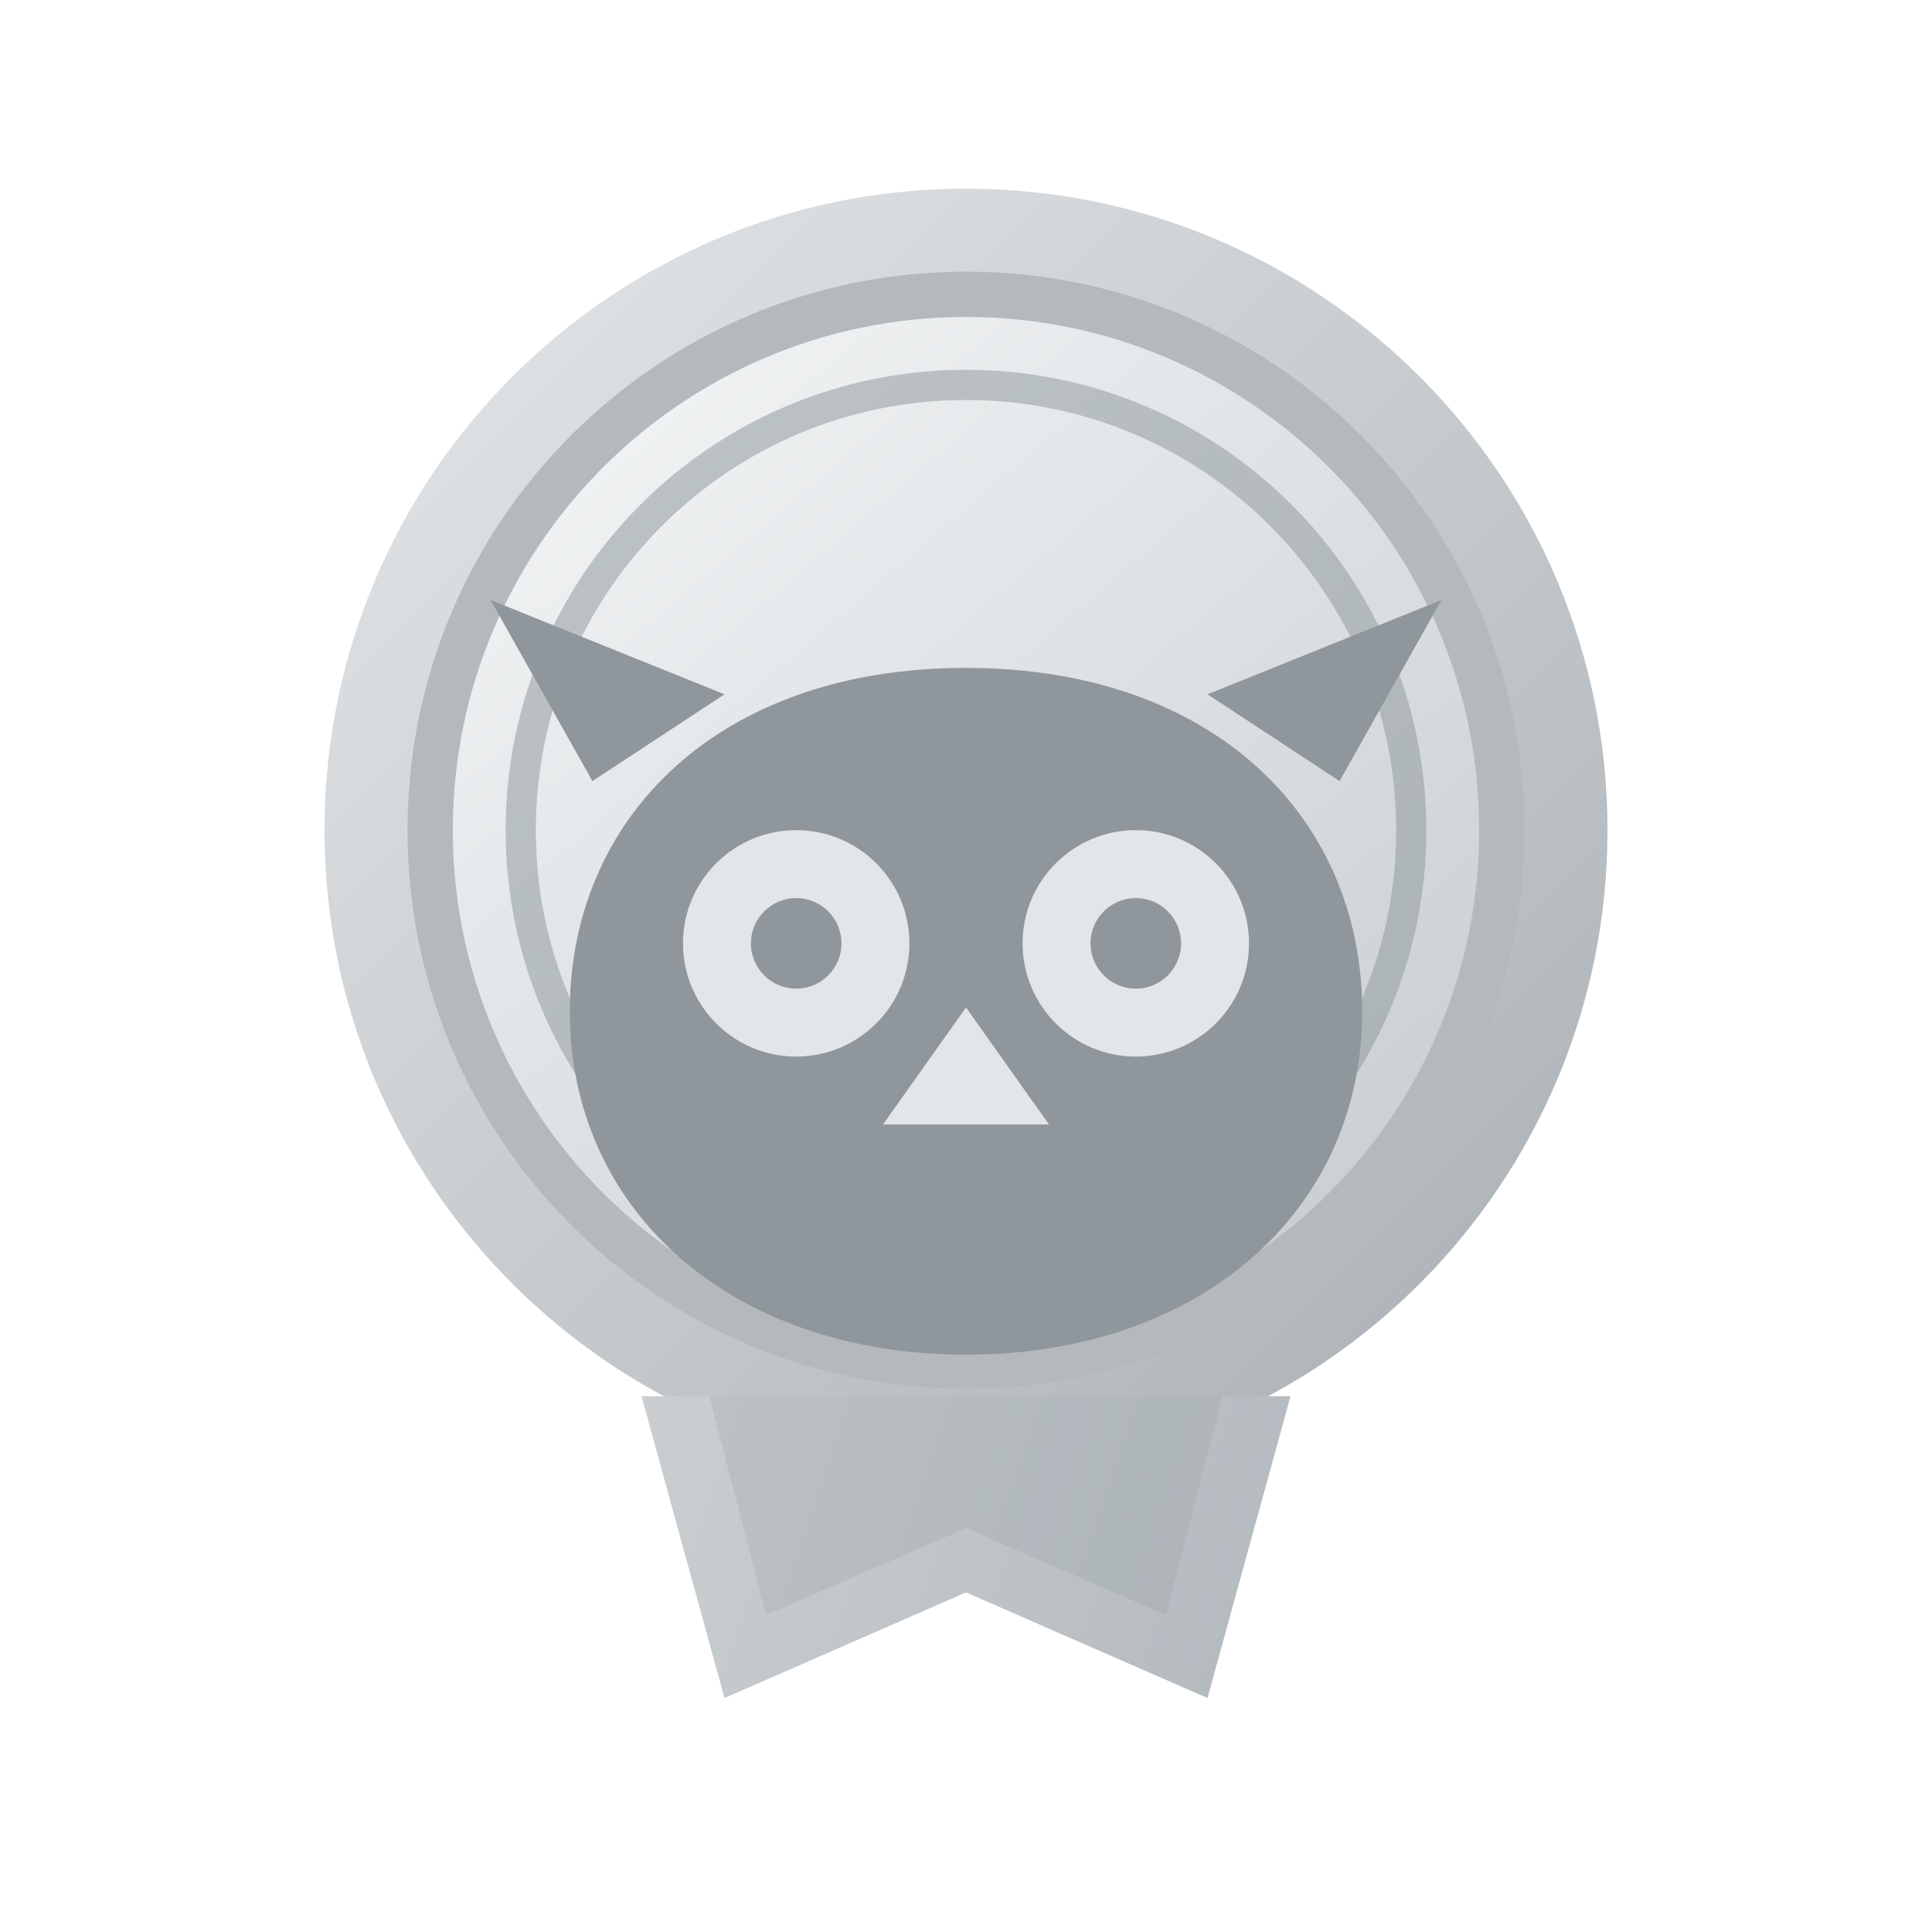
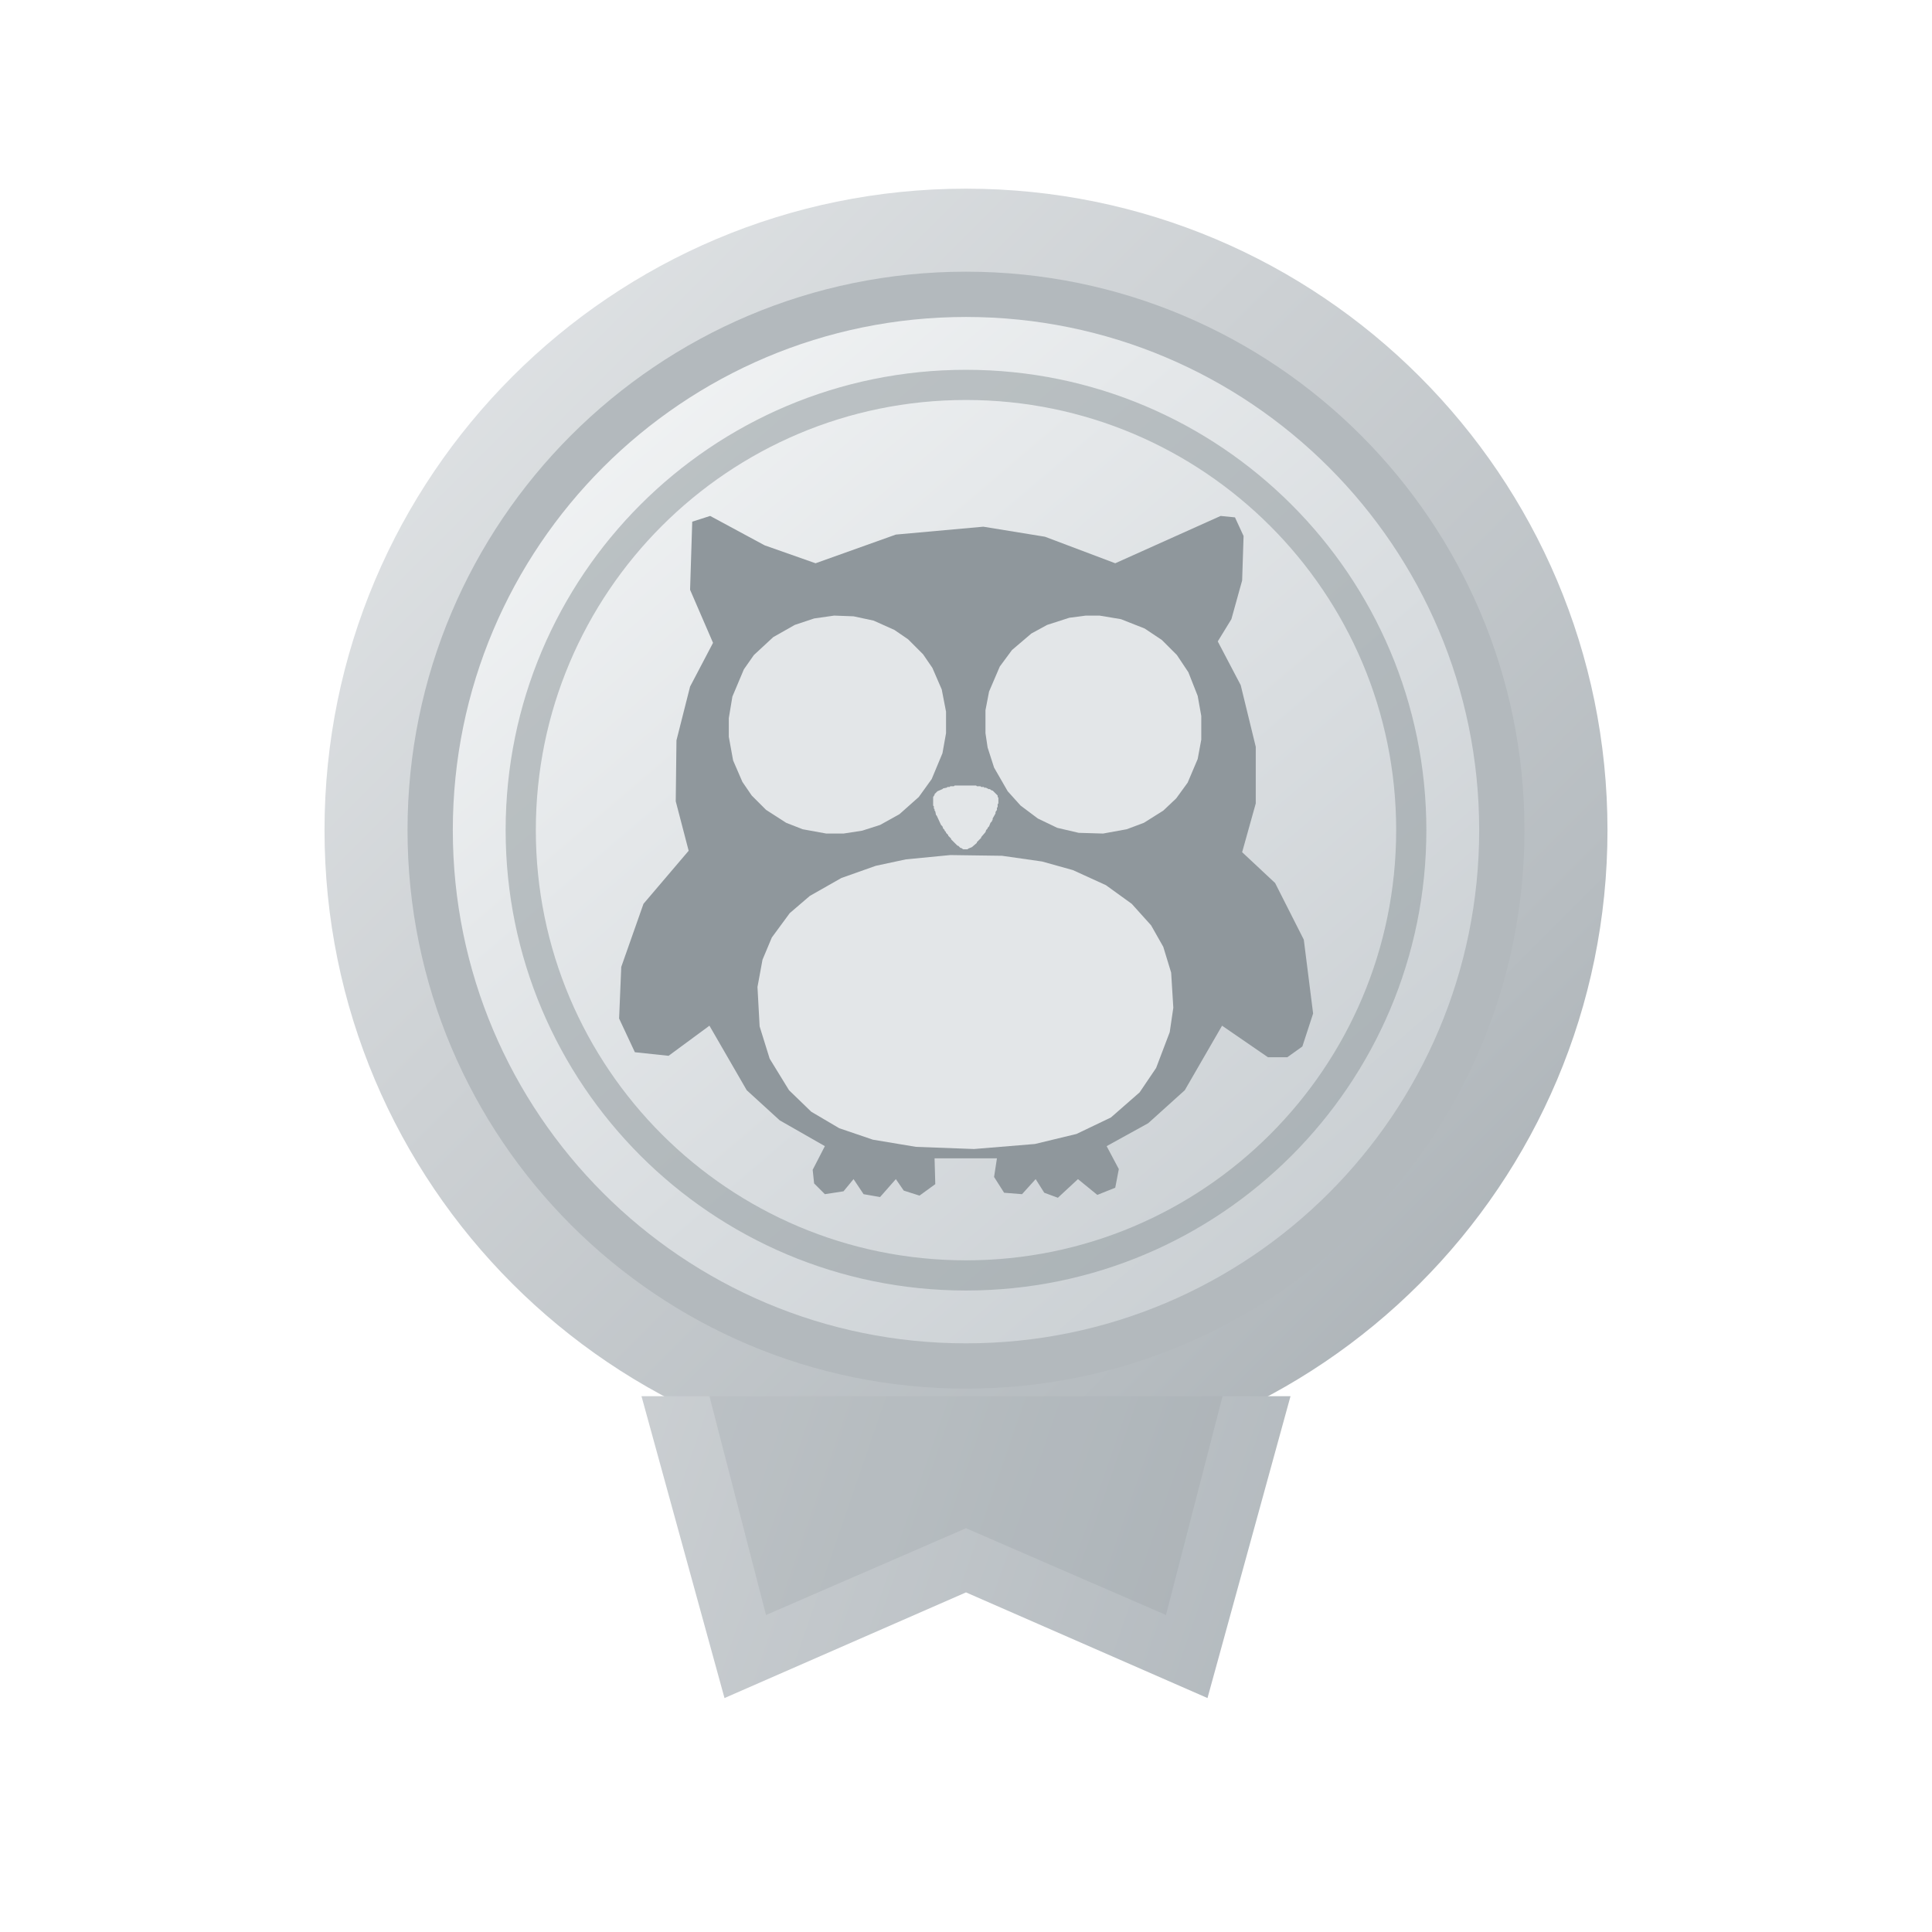
<svg xmlns="http://www.w3.org/2000/svg" width="512" height="512" viewBox="0 0 512 512" fill="none">
  <defs>
    <linearGradient id="metalOuter" x1="80" y1="80" x2="432" y2="432" gradientUnits="userSpaceOnUse">
      <stop offset="0%" stop-color="#E3E6E8" />
      <stop offset="35%" stop-color="#CDD1D4" />
      <stop offset="70%" stop-color="#B7BDC1" />
      <stop offset="100%" stop-color="#9FA6AB" />
    </linearGradient>
    <linearGradient id="metalInner" x1="140" y1="120" x2="372" y2="392" gradientUnits="userSpaceOnUse">
      <stop offset="0%" stop-color="#F1F3F4" />
      <stop offset="50%" stop-color="#D9DDE0" />
      <stop offset="100%" stop-color="#C2C8CC" />
    </linearGradient>
    <linearGradient id="ribbonRed" x1="140" y1="390" x2="372" y2="470" gradientUnits="userSpaceOnUse">
      <stop offset="0%" stop-color="#CDD1D4" />
      <stop offset="100%" stop-color="#AEB5BA" />
    </linearGradient>
  </defs>
  <g id="badge-root">
    <circle id="badge-outer-ring" cx="256" cy="220" r="170" fill="url(#metalOuter)" />
    <circle id="badge-mid-ring" cx="256" cy="220" r="148" fill="#B3B9BD" />
    <circle id="badge-inner-ring" cx="256" cy="220" r="136" fill="url(#metalInner)" />
    <circle id="badge-content-border" cx="256" cy="220" r="118" fill="none" stroke="#929A9F" stroke-opacity="0.55" stroke-width="8" />
    <g id="badge-ribbon">
      <path d="M170 370H342L320 450L256 422L192 450L170 370Z" fill="url(#ribbonRed)" />
      <path d="M188 370H324L309 428L256 405L203 428L188 370Z" fill="#8F979C" opacity="0.22" />
    </g>
    <g id="badge-content">
-       <g transform="translate(0 0)">
-         <path fill="#8F979C" d="M151 268c0-51 39-91 105-91s105 40 105 91c0 53-43 91-105 91s-105-38-105-91Z" />
-         <path fill="#8F979C" d="M157 207 130 159l62 25m163 23 27-48-62 25" />
-         <circle cx="211" cy="250" r="30" fill="#E3E6E8" />
-         <circle cx="301" cy="250" r="30" fill="#E3E6E8" />
-         <circle cx="211" cy="250" r="12" fill="#8F979C" />
-         <circle cx="301" cy="250" r="12" fill="#8F979C" />
-         <path fill="#E3E6E8" d="m256 267 22 31h-44l22-31Z" />
+       <g transform="translate(136.9 105.0) scale(0.19)">
+         <path fill="#8F979C" d="M 245 175 L 242 270 L 274 344 L 242 405 L 223 480 L 222 565 L 240 634 L 177 708 L 146 796 L 143 868 L 165 915 L 212 920 L 269 878 L 321 968 L 367 1010 L 430 1046 L 413 1079 L 415 1098 L 430 1113 L 456 1109 L 470 1092 L 484 1113 L 507 1117 L 529 1092 L 540 1108 L 562 1115 L 584 1099 L 583 1063 L 670 1063 L 666 1089 L 680 1111 L 705 1113 L 724 1092 L 736 1111 L 755 1118 L 783 1092 L 810 1114 L 835 1104 L 840 1078 L 823 1046 L 881 1014 L 932 968 L 984 878 L 1048 922 L 1075 922 L 1096 907 L 1111 861 L 1098 758 L 1058 679 L 1012 636 L 1031 568 L 1031 489 L 1010 403 L 978 342 L 997 311 L 1012 257 L 1014 195 L 1002 169 L 982 167 L 835 233 L 737 196 L 651 182 L 529 193 L 417 233 L 346 208 L 270 167 Z" />
+         <path fill="#E3E6E8" d="M 356 755 L 343 786 L 336 824 L 339 879 L 353 924 L 380 968 L 411 998 L 450 1021 L 497 1037 L 557 1047 L 638 1050 L 723 1043 L 781 1029 L 829 1006 L 869 971 L 892 937 L 911 887 L 916 853 L 913 804 L 902 768 L 885 738 L 858 708 L 822 682 L 776 661 L 733 649 L 677 641 L 605 640 L 543 646 L 501 655 L 453 672 L 409 697 L 381 721 Z" />
+         <path fill="#E3E6E8" d="M 443 306 L 415 310 L 388 319 L 358 336 L 331 361 L 317 381 L 301 419 L 296 449 L 296 475 L 302 508 L 315 538 L 328 557 L 348 577 L 376 595 L 399 604 L 432 610 L 456 610 L 482 606 L 507 598 L 534 583 L 561 559 L 579 534 L 594 498 L 599 470 L 599 440 L 593 409 L 580 379 L 567 360 L 546 339 L 527 326 L 498 313 L 470 307 Z" />
+         <path fill="#E3E6E8" d="M 794 306 L 771 309 L 740 319 L 718 331 L 691 354 L 674 377 L 659 412 L 654 438 L 654 470 L 657 490 L 666 518 L 685 551 L 703 571 L 727 589 L 754 602 L 784 609 L 818 610 L 851 604 L 875 595 L 902 578 L 920 561 L 936 539 L 950 506 L 955 479 L 955 446 L 950 418 L 937 385 L 921 361 L 900 340 L 876 324 L 843 311 L 813 306 Z" />
+         <path fill="#E3E6E8" d="M 595 547 L 594 548 L 587 551 L 583 555 L 583 556 L 581 559 L 581 571 L 582 572 L 582 575 L 583 576 L 583 578 L 584 579 L 585 584 L 586 585 L 592 598 L 594 600 L 595 603 L 597 605 L 597 606 L 599 608 L 599 609 L 602 612 L 602 613 L 606 617 L 606 618 L 615 627 L 616 627 L 619 630 L 620 630 L 623 632 L 629 632 L 630 631 L 635 629 L 642 623 L 642 622 L 648 616 L 648 615 L 654 608 L 655 605 L 657 603 L 657 602 L 659 600 L 661 595 L 663 593 L 663 592 L 664 591 L 664 589 L 668 582 L 668 580 L 670 577 L 670 574 L 671 573 L 671 569 L 672 568 L 672 560 L 671 559 L 671 557 L 664 550 L 663 550 L 660 548 L 658 548 L 657 547 L 656 547 L 655 546 L 652 546 L 652 545 L 648 545 L 647 544 L 642 544 L 641 543 L 611 543 L 610 544 L 605 544 L 604 545 L 601 545 L 600 546 Z" />
+         <path fill="#E3E6E8" d="M 464 423 L 463 423 L 462 424 L 460 424 L 459 425 L 458 425 L 454 429 L 454 430 L 452 432 L 452 434 L 451 435 L 451 437 L 450 438 L 450 441 L 449 442 L 449 457 L 450 458 L 450 461 L 451 462 L 451 463 L 452 464 L 452 465 L 453 466 L 453 467 L 456 470 L 457 470 L 458 471 L 459 471 L 460 472 L 462 472 L 463 471 L 465 471 L 466 470 L 467 470 L 467 469 L 470 467 L 470 466 L 472 464 L 472 463 L 473 462 L 473 461 L 474 460 L 474 457 L 475 456 L 475 452 L 476 451 L 476 441 L 475 440 L 475 436 L 474 435 L 474 433 L 473 432 L 473 431 L 472 430 L 472 429 L 471 428 L 471 427 L 470 426 L 470 425 L 467 424 L 465 424 Z" />
+         <path fill="#E3E6E8" d="M 781 423 L 780 423 L 779 424 L 777 424 L 771 430 L 771 431 L 770 432 L 770 433 L 769 434 L 769 435 L 768 436 L 768 439 L 767 440 L 767 458 L 768 459 L 768 461 L 769 462 L 769 464 L 770 465 L 770 466 L 774 470 L 775 470 L 776 471 L 777 471 L 778 472 L 780 472 L 781 471 L 783 471 L 785 469 L 786 469 L 786 468 L 789 465 L 789 464 L 790 463 L 790 462 L 791 461 L 791 460 L 792 459 L 792 456 L 793 455 L 793 451 L 794 450 L 794 442 L 793 441 L 793 437 L 792 436 L 792 433 L 791 432 L 791 431 L 790 430 L 790 429 L 785 424 L 782 424 Z" />
      </g>
    </g>
  </g>
</svg>
